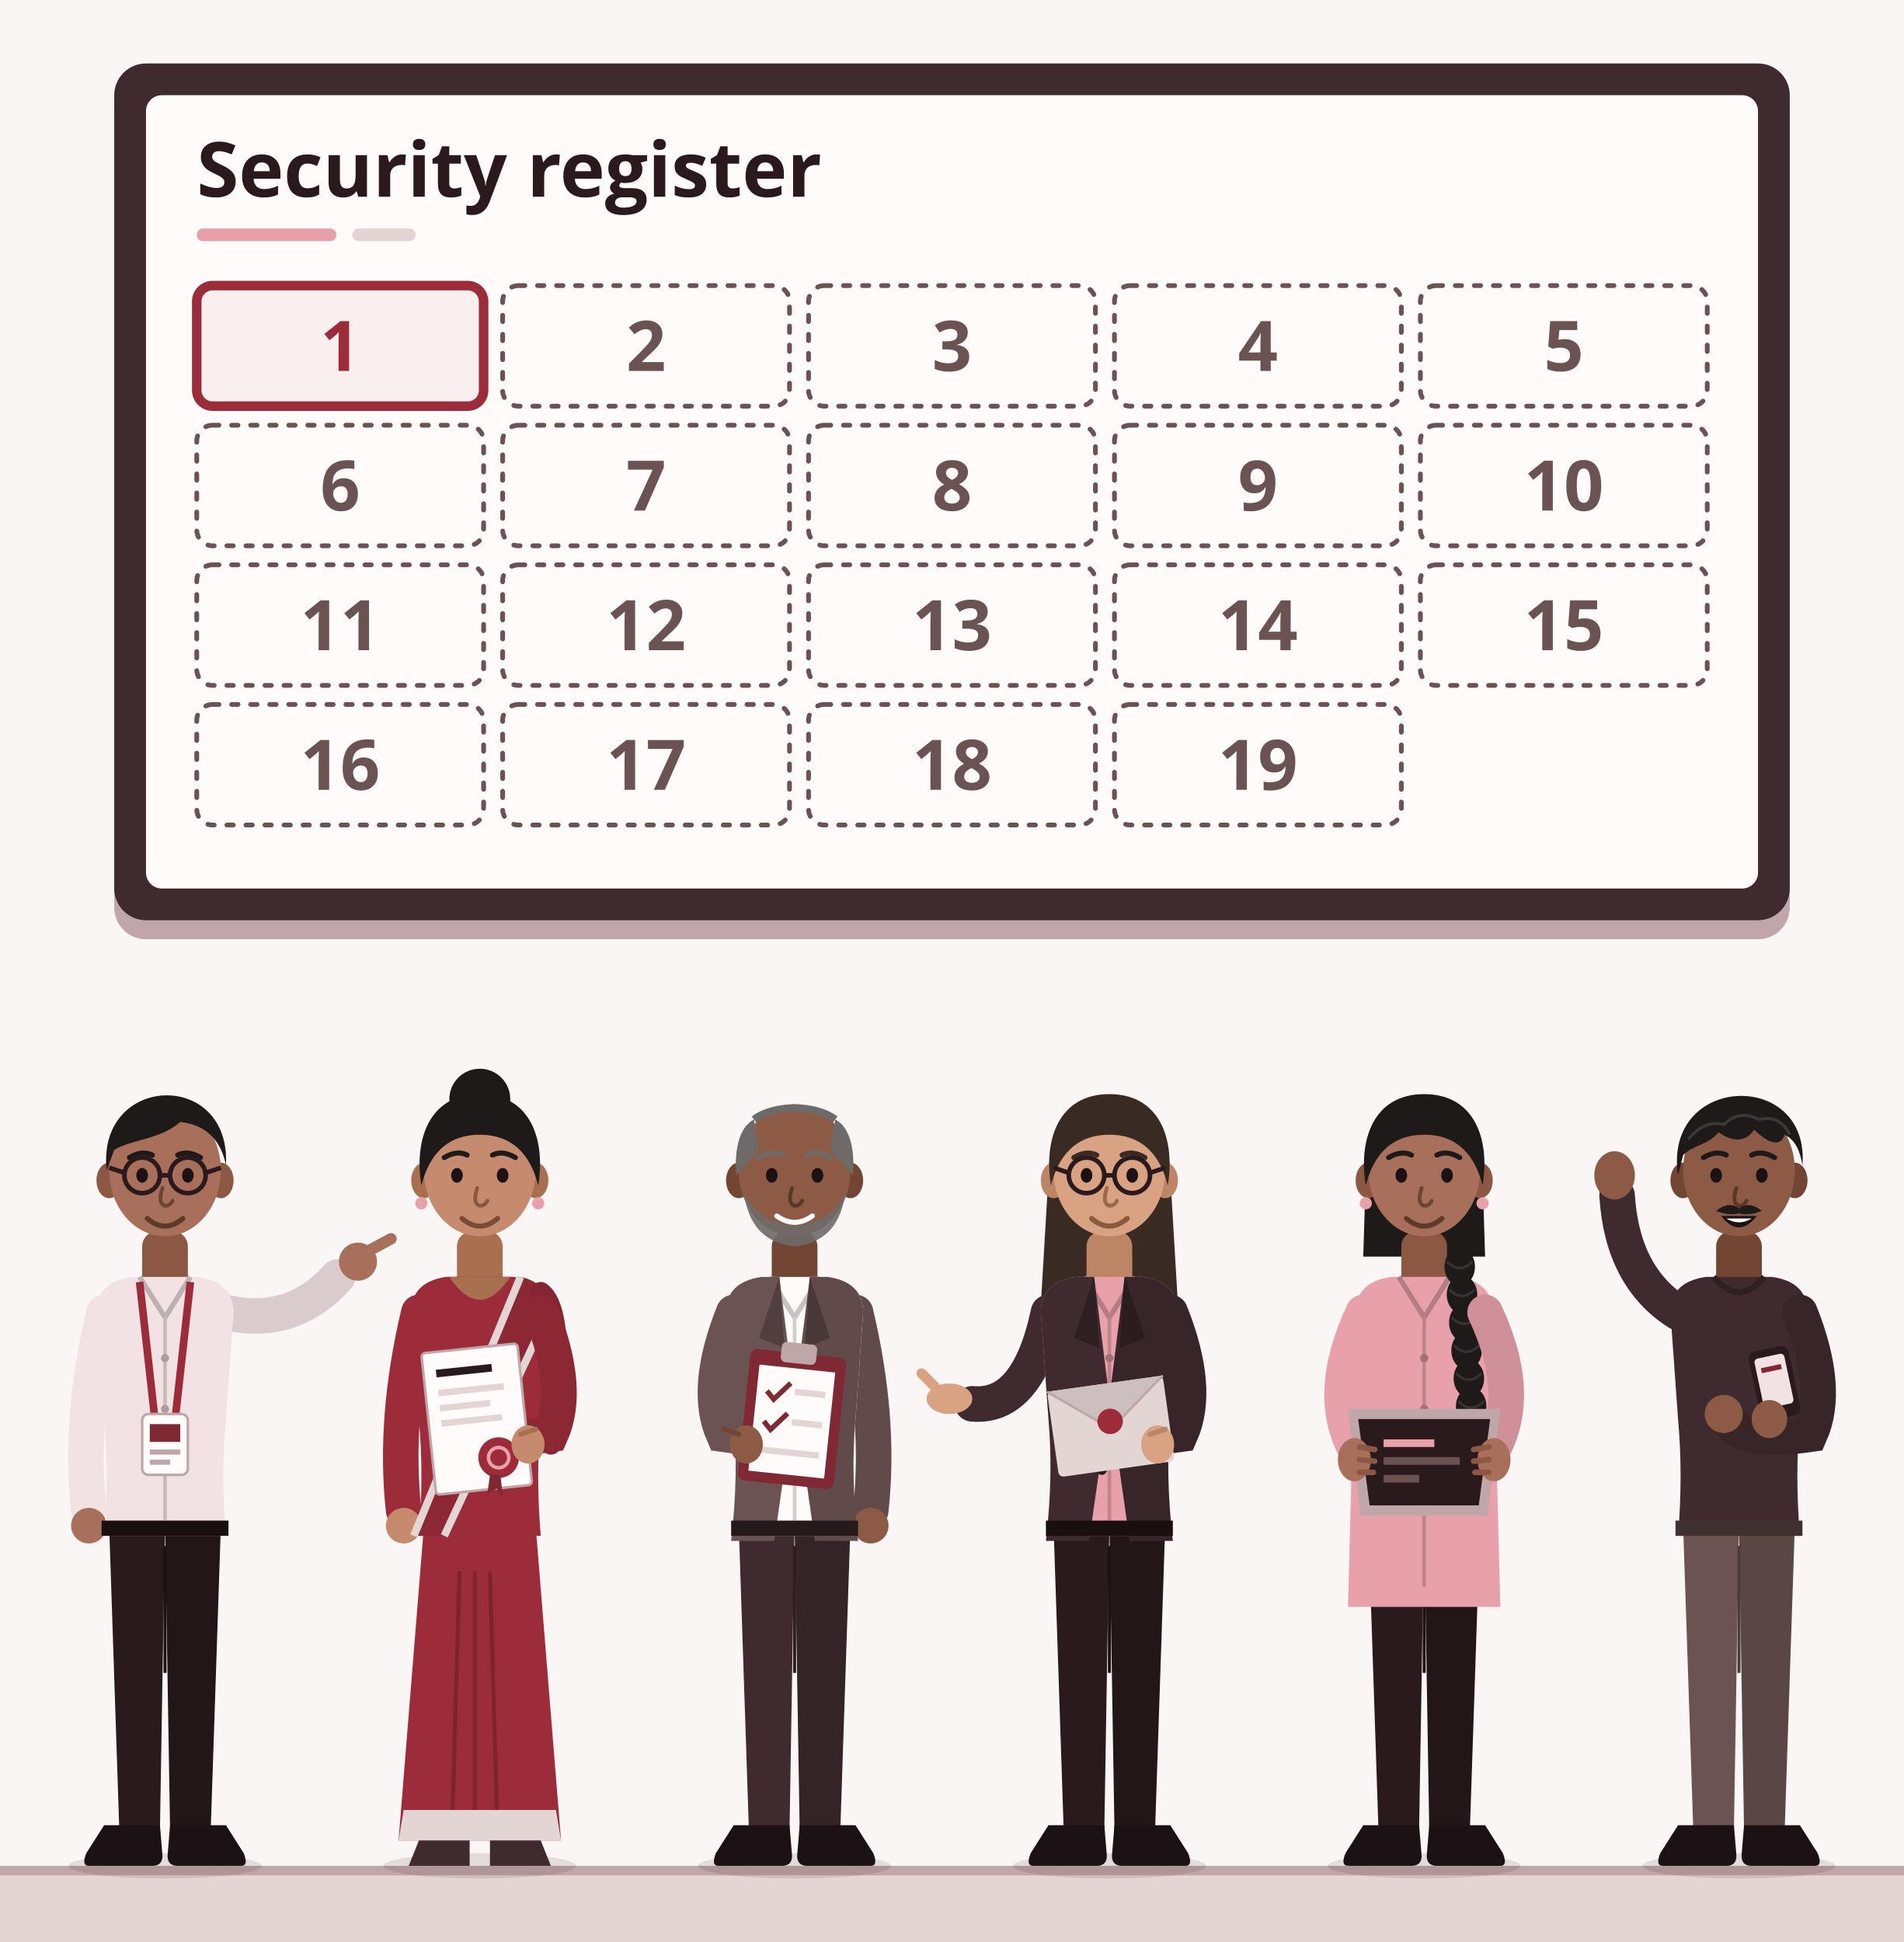
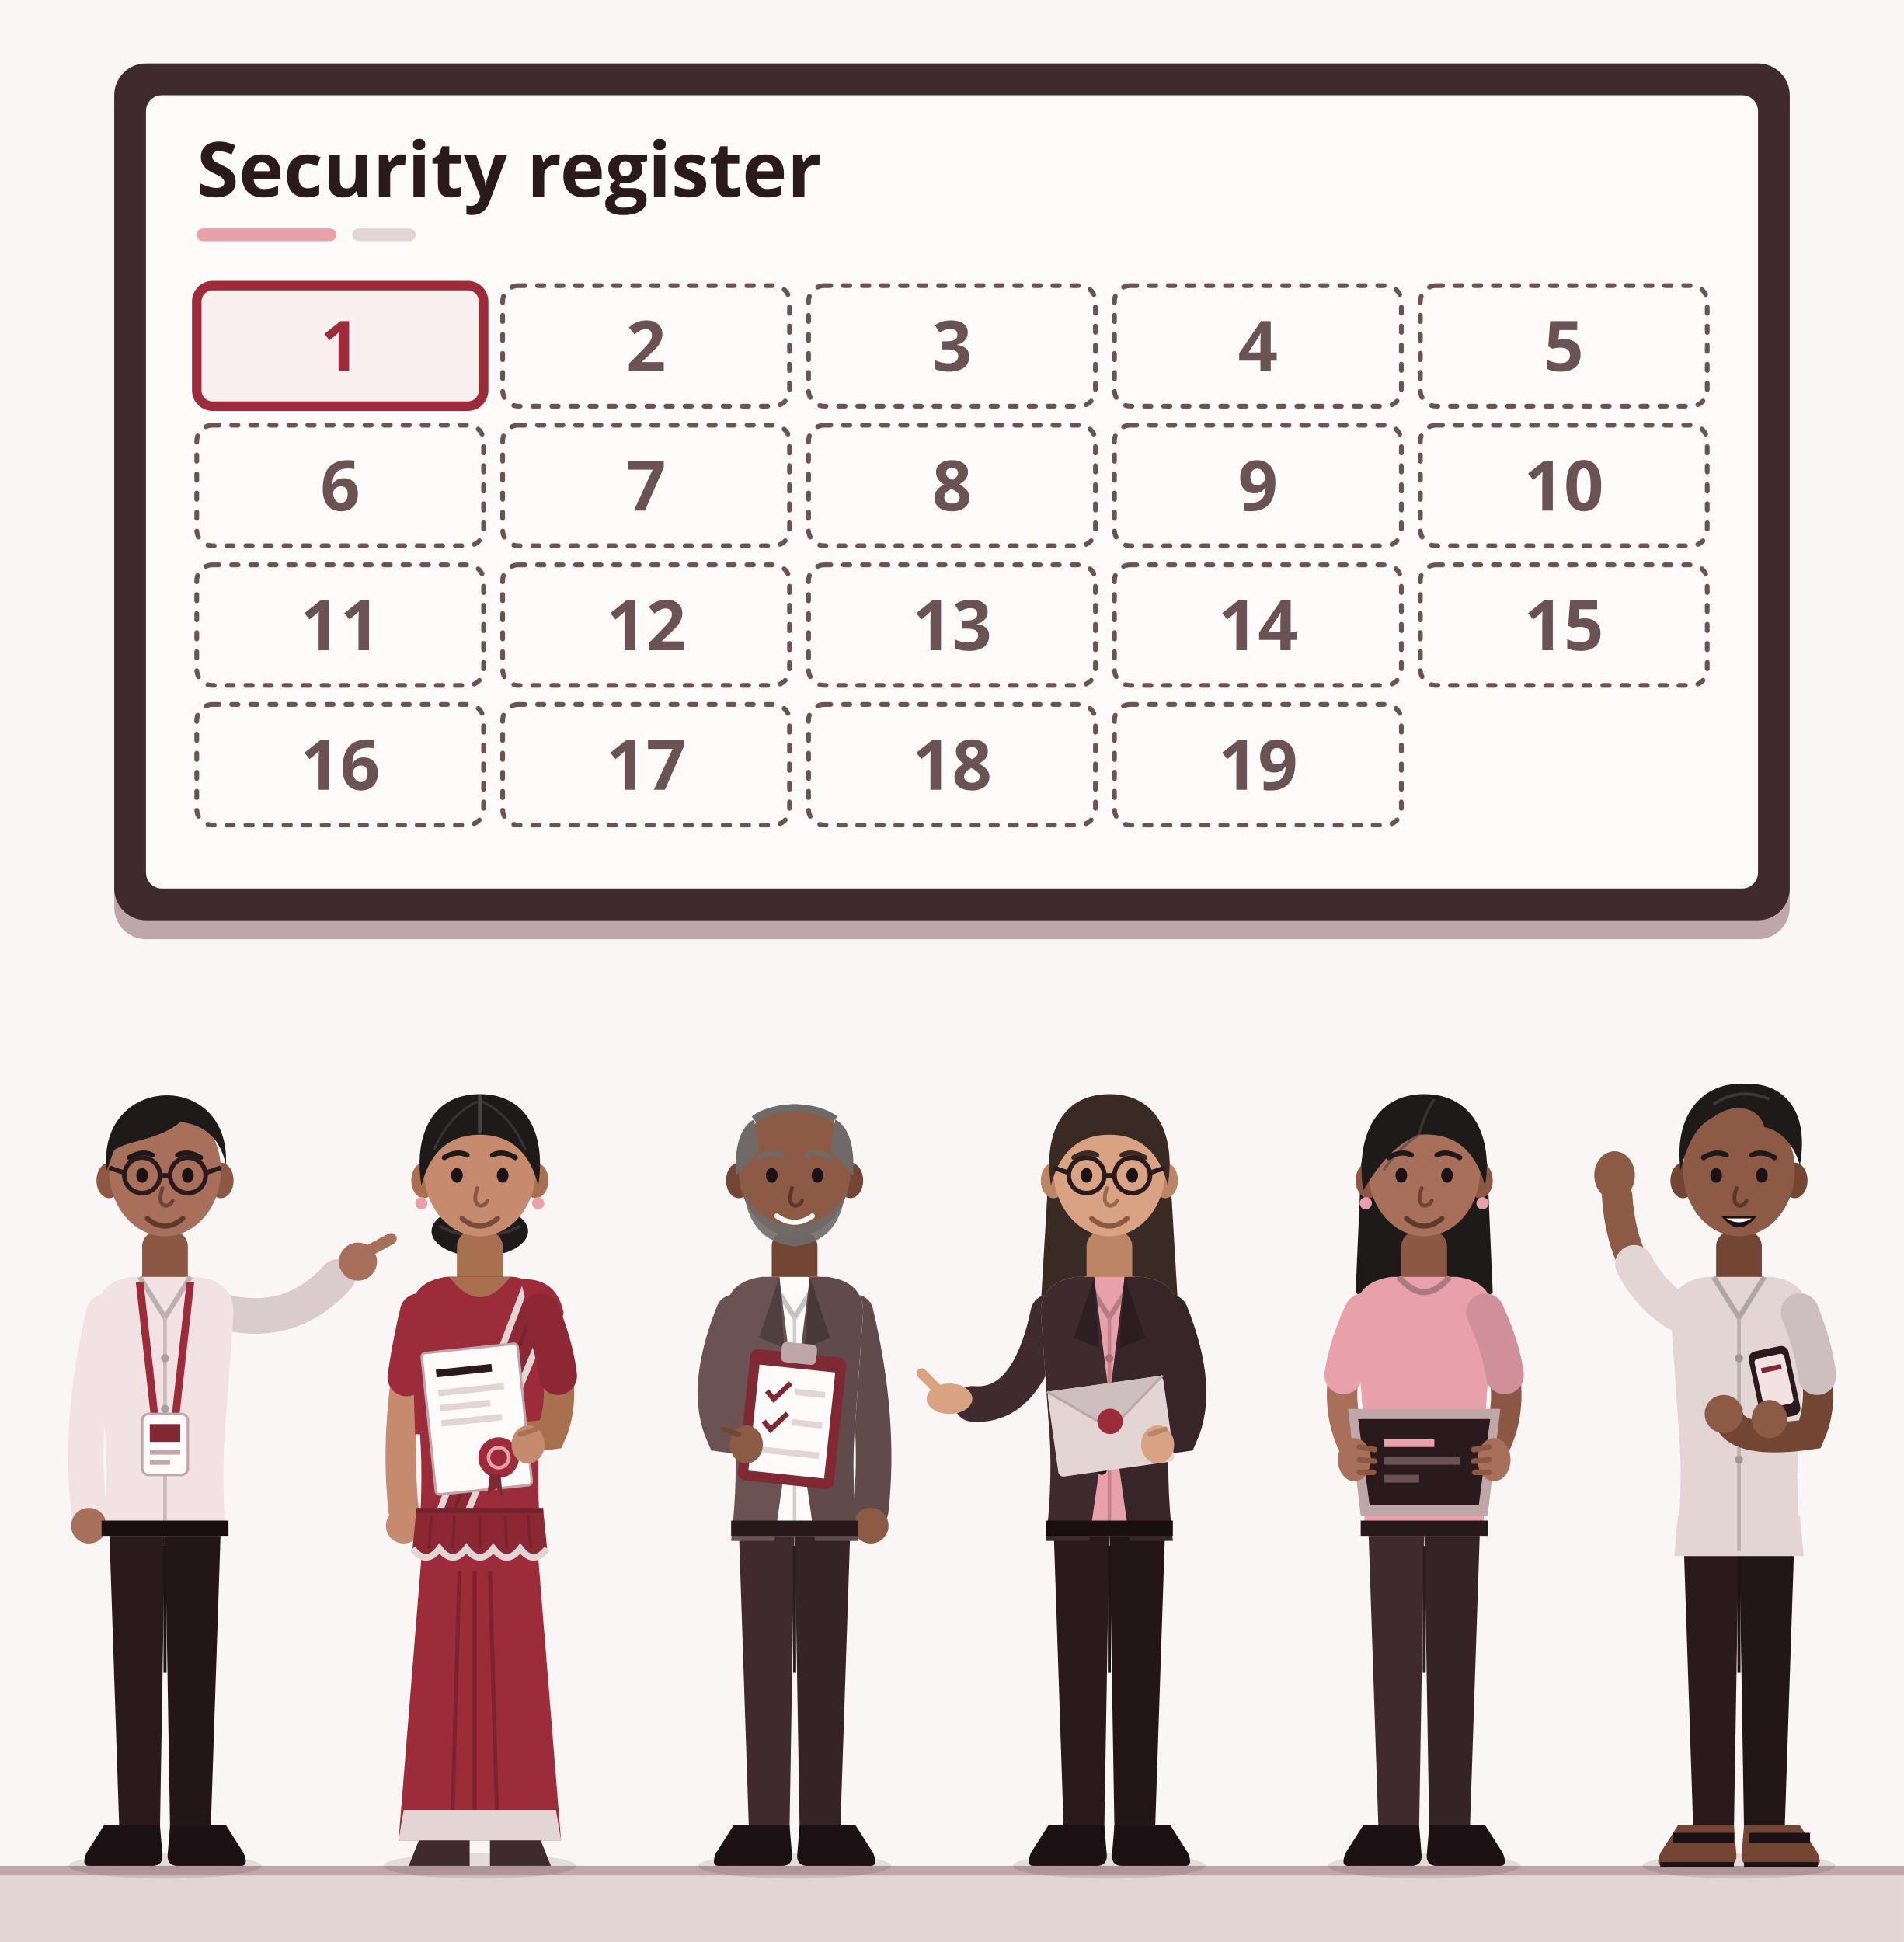
<svg xmlns="http://www.w3.org/2000/svg" viewBox="0 0 600 612" data-render-width="340" role="img" aria-labelledby="heron-t heron-d">
  <rect width="600" height="612" fill="#FBF6F6" />
  <rect y="588" width="600" height="24" fill="#E4D5D5" />
  <rect y="588" width="600" height="3" fill="#BFA6A8" />
  <rect x="36" y="26" width="528" height="270" rx="10" fill="#BFA6A8" />
  <rect x="36" y="20" width="528" height="270" rx="10" fill="#3E2A2F" />
  <rect x="46" y="30" width="508" height="250" rx="5" fill="#FFFBFB" />
  <text x="62" y="62" font-family="Open Sans, Arial, sans-serif" font-size="24" font-weight="700" fill="#2A1A1D">Security register</text>
  <rect x="62" y="72" width="44" height="4" rx="2" fill="#E8A0AA" />
  <rect x="111" y="72" width="20" height="4" rx="2" fill="#E4D5D5" />
  <rect x="62.0" y="90" width="90.4" height="38" rx="5" fill="#F9EFEF" stroke="#9C2C3A" stroke-width="3" />
  <text x="107.2" y="116.9" text-anchor="middle" font-family="Open Sans, Arial, sans-serif" font-size="22" font-weight="700" fill="#9C2C3A">1</text>
  <rect x="158.4" y="90" width="90.4" height="38" rx="5" fill="#FFFBFB" stroke="#6C5353" stroke-width="1.5" stroke-dasharray="2 4" stroke-linecap="round" />
  <text x="203.6" y="116.9" text-anchor="middle" font-family="Open Sans, Arial, sans-serif" font-size="22" font-weight="700" fill="#6C5353">2</text>
  <rect x="254.8" y="90" width="90.4" height="38" rx="5" fill="#FFFBFB" stroke="#6C5353" stroke-width="1.5" stroke-dasharray="2 4" stroke-linecap="round" />
  <text x="300.0" y="116.9" text-anchor="middle" font-family="Open Sans, Arial, sans-serif" font-size="22" font-weight="700" fill="#6C5353">3</text>
  <rect x="351.2" y="90" width="90.4" height="38" rx="5" fill="#FFFBFB" stroke="#6C5353" stroke-width="1.5" stroke-dasharray="2 4" stroke-linecap="round" />
  <text x="396.4" y="116.9" text-anchor="middle" font-family="Open Sans, Arial, sans-serif" font-size="22" font-weight="700" fill="#6C5353">4</text>
  <rect x="447.6" y="90" width="90.4" height="38" rx="5" fill="#FFFBFB" stroke="#6C5353" stroke-width="1.5" stroke-dasharray="2 4" stroke-linecap="round" />
  <text x="492.8" y="116.9" text-anchor="middle" font-family="Open Sans, Arial, sans-serif" font-size="22" font-weight="700" fill="#6C5353">5</text>
  <rect x="62.0" y="134" width="90.4" height="38" rx="5" fill="#FFFBFB" stroke="#6C5353" stroke-width="1.5" stroke-dasharray="2 4" stroke-linecap="round" />
  <text x="107.2" y="160.9" text-anchor="middle" font-family="Open Sans, Arial, sans-serif" font-size="22" font-weight="700" fill="#6C5353">6</text>
  <rect x="158.4" y="134" width="90.4" height="38" rx="5" fill="#FFFBFB" stroke="#6C5353" stroke-width="1.5" stroke-dasharray="2 4" stroke-linecap="round" />
  <text x="203.6" y="160.9" text-anchor="middle" font-family="Open Sans, Arial, sans-serif" font-size="22" font-weight="700" fill="#6C5353">7</text>
  <rect x="254.8" y="134" width="90.4" height="38" rx="5" fill="#FFFBFB" stroke="#6C5353" stroke-width="1.5" stroke-dasharray="2 4" stroke-linecap="round" />
  <text x="300.0" y="160.9" text-anchor="middle" font-family="Open Sans, Arial, sans-serif" font-size="22" font-weight="700" fill="#6C5353">8</text>
  <rect x="351.2" y="134" width="90.4" height="38" rx="5" fill="#FFFBFB" stroke="#6C5353" stroke-width="1.5" stroke-dasharray="2 4" stroke-linecap="round" />
  <text x="396.4" y="160.9" text-anchor="middle" font-family="Open Sans, Arial, sans-serif" font-size="22" font-weight="700" fill="#6C5353">9</text>
  <rect x="447.6" y="134" width="90.4" height="38" rx="5" fill="#FFFBFB" stroke="#6C5353" stroke-width="1.5" stroke-dasharray="2 4" stroke-linecap="round" />
  <text x="492.8" y="160.9" text-anchor="middle" font-family="Open Sans, Arial, sans-serif" font-size="22" font-weight="700" fill="#6C5353">10</text>
  <rect x="62.0" y="178" width="90.4" height="38" rx="5" fill="#FFFBFB" stroke="#6C5353" stroke-width="1.5" stroke-dasharray="2 4" stroke-linecap="round" />
  <text x="107.2" y="204.9" text-anchor="middle" font-family="Open Sans, Arial, sans-serif" font-size="22" font-weight="700" fill="#6C5353">11</text>
  <rect x="158.4" y="178" width="90.4" height="38" rx="5" fill="#FFFBFB" stroke="#6C5353" stroke-width="1.5" stroke-dasharray="2 4" stroke-linecap="round" />
  <text x="203.6" y="204.9" text-anchor="middle" font-family="Open Sans, Arial, sans-serif" font-size="22" font-weight="700" fill="#6C5353">12</text>
  <rect x="254.8" y="178" width="90.4" height="38" rx="5" fill="#FFFBFB" stroke="#6C5353" stroke-width="1.5" stroke-dasharray="2 4" stroke-linecap="round" />
  <text x="300.0" y="204.9" text-anchor="middle" font-family="Open Sans, Arial, sans-serif" font-size="22" font-weight="700" fill="#6C5353">13</text>
  <rect x="351.2" y="178" width="90.4" height="38" rx="5" fill="#FFFBFB" stroke="#6C5353" stroke-width="1.5" stroke-dasharray="2 4" stroke-linecap="round" />
  <text x="396.4" y="204.9" text-anchor="middle" font-family="Open Sans, Arial, sans-serif" font-size="22" font-weight="700" fill="#6C5353">14</text>
  <rect x="447.6" y="178" width="90.4" height="38" rx="5" fill="#FFFBFB" stroke="#6C5353" stroke-width="1.5" stroke-dasharray="2 4" stroke-linecap="round" />
  <text x="492.8" y="204.9" text-anchor="middle" font-family="Open Sans, Arial, sans-serif" font-size="22" font-weight="700" fill="#6C5353">15</text>
  <rect x="62.0" y="222" width="90.4" height="38" rx="5" fill="#FFFBFB" stroke="#6C5353" stroke-width="1.5" stroke-dasharray="2 4" stroke-linecap="round" />
  <text x="107.2" y="248.9" text-anchor="middle" font-family="Open Sans, Arial, sans-serif" font-size="22" font-weight="700" fill="#6C5353">16</text>
  <rect x="158.4" y="222" width="90.4" height="38" rx="5" fill="#FFFBFB" stroke="#6C5353" stroke-width="1.5" stroke-dasharray="2 4" stroke-linecap="round" />
  <text x="203.6" y="248.9" text-anchor="middle" font-family="Open Sans, Arial, sans-serif" font-size="22" font-weight="700" fill="#6C5353">17</text>
  <rect x="254.8" y="222" width="90.4" height="38" rx="5" fill="#FFFBFB" stroke="#6C5353" stroke-width="1.5" stroke-dasharray="2 4" stroke-linecap="round" />
  <text x="300.0" y="248.9" text-anchor="middle" font-family="Open Sans, Arial, sans-serif" font-size="22" font-weight="700" fill="#6C5353">18</text>
  <rect x="351.2" y="222" width="90.4" height="38" rx="5" fill="#FFFBFB" stroke="#6C5353" stroke-width="1.5" stroke-dasharray="2 4" stroke-linecap="round" />
  <text x="396.4" y="248.9" text-anchor="middle" font-family="Open Sans, Arial, sans-serif" font-size="22" font-weight="700" fill="#6C5353">19</text>
  <g transform="translate(4.0 335.2) scale(0.8)">
    <ellipse cx="60" cy="316" rx="38" ry="5" fill="#2A1A1D" opacity=".12" />
    <path d="M38 182 L60 182 L58 302 L42 302 Z" fill="#2A1A1D" />
    <path d="M60 182 L82 182 L78 302 L62 302 Z" fill="#231618" />
    <path d="M60 190 L60 240" stroke="#1D1214" stroke-width="1.2" />
    <path d="M36 300 L58 300 L59 312 Q59 316 55 316 L30 316 Q27 316 29 311 Z" fill="#1C1114" />
    <path d="M62 300 L84 300 L91 311 Q93 316 90 316 L65 316 Q61 316 61 312 Z" fill="#1C1114" />
    <path d="M36 98 Q26 140 30 176" stroke="#F3E2E4" stroke-width="14" stroke-linecap="round" fill="none" />
    <ellipse cx="30" cy="182" rx="7" ry="7" fill="#A8705A" />
    <path d="M84 98 Q110 104 128 84" stroke="#DACBCD" stroke-width="14" stroke-linecap="round" fill="none" />
    <ellipse cx="136" cy="78" rx="7.5" ry="7.5" fill="#A8705A" />
    <path d="M136 76 L149 69" stroke="#A8705A" stroke-width="4.5" stroke-linecap="round" />
    <rect x="51" y="66" width="18" height="24" rx="6" fill="#8C5843" />
    <path d="M33 98 Q33 86 47 84 L73 84 Q87 86 87 98 L84 140 Q82 162 84 186 L36 186 Q38 162 36 140 Z" fill="#F3E2E4" />
    <path d="M50 84 L60 100 L70 84" fill="none" stroke="#BDB0B1" stroke-width="2" />
    <path d="M60 100 L60 180" stroke="#C7B9BA" stroke-width="1.4" />
    <ellipse cx="60" cy="116" rx="1.6" ry="1.6" fill="#AA9E9F" />
    <ellipse cx="60" cy="136" rx="1.6" ry="1.6" fill="#AA9E9F" />
    <ellipse cx="60" cy="156" rx="1.6" ry="1.6" fill="#AA9E9F" />
    <rect x="35" y="180" width="50" height="6" fill="#190F11" />
    <path d="M50 86 L56 140 M70 86 L64 140" stroke="#9C2C3A" stroke-width="3" />
    <rect x="51" y="138" width="18" height="24" rx="2.5" fill="#FFFBFB" stroke="#BFA6A8" stroke-width="1" />
    <rect x="54" y="142" width="12" height="7" fill="#802833" />
    <rect x="54" y="152" width="12" height="2" fill="#BFA6A8" />
    <rect x="54" y="156" width="8" height="2" fill="#BFA6A8" />
    <ellipse cx="38" cy="46" rx="5" ry="7" fill="#8C5843" />
    <ellipse cx="82" cy="46" rx="5" ry="7" fill="#8C5843" />
    <ellipse cx="60" cy="42" rx="22" ry="26" fill="#A8705A" />
    <path d="M37 42 C33 4 86 2 84 40 C82 30 76 24 66 23 C58 30 46 30 40 34 Z" fill="#1E1A1A" />
    <ellipse cx="51" cy="44" rx="2.3" ry="2.9" fill="#1C1114" />
    <ellipse cx="69" cy="44" rx="2.3" ry="2.9" fill="#1C1114" />
    <path d="M46 37 Q51 34 55 36 M65 36 Q69 34 74 37" stroke="#1E1A1A" stroke-width="2" fill="none" stroke-linecap="round" />
    <path d="M59 49 Q57 55 60 56 Q62 56 63 54" stroke="#5E3A2B" stroke-width="1.5" fill="none" stroke-linecap="round" opacity=".8" />
    <path d="M53 61 Q60 67 67 61" stroke="#5E3A2B" stroke-width="2" fill="none" stroke-linecap="round" />
    <ellipse cx="51" cy="44" rx="7" ry="7" fill="none" stroke="#2A1A1D" stroke-width="1.8" />
    <ellipse cx="69" cy="44" rx="7" ry="7" fill="none" stroke="#2A1A1D" stroke-width="1.8" />
    <path d="M58 44 L62 44 M44 43 L38 41 M76 43 L82 41" stroke="#2A1A1D" stroke-width="1.8" />
  </g>
  <g transform="translate(103.2 335.2) scale(0.8)">
    <ellipse cx="60" cy="316" rx="38" ry="5" fill="#2A1A1D" opacity=".12" />
    <path d="M38 182 L82 182 L92 306 L28 306 Z" fill="#9C2C3A" />
    <path d="M52 200 L49.0 304" stroke="#7C232E" stroke-width="1.6" />
    <path d="M58 200 L58.0 304" stroke="#7C232E" stroke-width="1.6" />
    <path d="M64 200 L67.0 304" stroke="#7C232E" stroke-width="1.6" />
    <path d="M30 294 L90 294 L92 306 L28 306 Z" fill="#E4D5D5" />
    <path d="M36 306 L56 306 L56 316 L32 316 Z" fill="#3E2A2F" />
    <path d="M64 306 L84 306 L88 316 L64 316 Z" fill="#3E2A2F" />
-     <ellipse cx="60" cy="14" rx="12" ry="12" fill="#1E1A1A" />
-     <path d="M36 98 Q26 140 30 176" stroke="#9C2C3A" stroke-width="14" stroke-linecap="round" fill="none" />
+     <ellipse cx="60" cy="66" rx="19" ry="10" fill="#1E1A1A" />
+     <path d="M44 64 Q60 72 76 64" stroke="#4A4444" stroke-width="1.2" fill="none" opacity=".6" />
+     <path d="M36 98 Q26 140 30 176" stroke="#C68B6E" stroke-width="12" stroke-linecap="round" fill="none" />
+     <path d="M36 98 Q26 140 30 176" pathLength="100" stroke-dasharray="26 200" stroke="#9C2C3A" stroke-width="15" stroke-linecap="round" fill="none" />
    <ellipse cx="30" cy="182" rx="7" ry="7" fill="#C68B6E" />
    <rect x="51" y="66" width="18" height="24" rx="6" fill="#A9704F" />
    <path d="M33 98 Q33 86 47 84 L73 84 Q87 86 87 98 L84 140 Q82 162 84 186 L36 186 Q38 162 36 140 Z" fill="#9C2C3A" />
-     <path d="M33 98 Q33 86 47 84 L73 84 Q87 86 87 98 L85.5 128 L34.5 128 Z" fill="#9C2C3A" />
-     <path d="M48 84 Q60 102 72 84" fill="#A9704F" />
-     <path d="M34 186 L46 186 L88 96 Q86 86 76 84 Z" fill="#8C2734" />
-     <path d="M46 186 L88 96 M34 186 L76 84" stroke="#E4D5D5" stroke-width="3" />
-     <path d="M84 90 Q92 96 90 128 L88 150" stroke="#842531" stroke-width="8" fill="none" stroke-linecap="round" />
-     <path d="M84 98 Q96 128 88 146 Q60 150 56 140" stroke="#8C2734" stroke-width="14" stroke-linecap="round" fill="none" />
+     <path d="M33 98 Q33 86 47 84 L73 84 Q87 86 87 98 L85.5 146 L34.5 146 Z" fill="#9C2C3A" />
+     <path d="M48 84 Q60 100 72 84" fill="#A9704F" />
+     <path d="M42 182 L53 182 L88 98 Q86 88 79 85 Z" fill="#8C2734" />
+     <path d="M47.5 182 L83.5 91" stroke="#79222D" stroke-width="1.4" />
+     <path d="M53 182 L88 98 M42 182 L79 85" stroke="#E4D5D5" stroke-width="2.6" />
+     <path d="M76 85 Q90 84 93 98 L91 108 Q86 96 78 93 Z" fill="#9C2C3A" />
+     <path d="M35 176 L85 176 L86.5 191 Q81.2 198 75.9 191 Q70.6 198 65.3 191 Q60 198 54.7 191 Q49.4 198 44.1 191 Q38.8 198 33.5 191 Z" fill="#8C2734" />
+     <path d="M86.5 191 Q81.2 198 75.9 191 Q70.6 198 65.3 191 Q60 198 54.7 191 Q49.4 198 44.1 191 Q38.8 198 33.5 191" stroke="#E4D5D5" stroke-width="2.6" fill="none" />
+     <path d="M41 178 L39.9 191" stroke="#79222D" stroke-width="1.2" />
+     <path d="M50 178 L49.4 191" stroke="#79222D" stroke-width="1.2" />
+     <path d="M60 178 L60.0 191" stroke="#79222D" stroke-width="1.2" />
+     <path d="M70 178 L70.6 191" stroke="#79222D" stroke-width="1.2" />
+     <path d="M79 178 L80.1 191" stroke="#79222D" stroke-width="1.2" />
+     <path d="M35 176 L85 176" stroke="#75212B" stroke-width="2" />
+     <path d="M84 98 Q96 128 88 146 Q60 150 56 140" stroke="#A9704F" stroke-width="12" stroke-linecap="round" fill="none" />
+     <path d="M84 98 Q96 128 88 146 Q60 150 56 140" pathLength="100" stroke-dasharray="26 200" stroke="#8C2734" stroke-width="15" stroke-linecap="round" fill="none" />
    <ellipse cx="54" cy="138" rx="7.5" ry="7.5" fill="#C68B6E" />
    <g transform="rotate(-6 59 142)">
      <rect x="40" y="112" width="38" height="56" rx="1.5" fill="#FFFBFB" stroke="#BFA6A8" stroke-width="1" />
      <rect x="45" y="119" width="22" height="3" fill="#2A1A1D" />
      <rect x="45" y="127" width="26" height="2.5" fill="#E4D5D5" />
      <rect x="45" y="133" width="20" height="2.5" fill="#E4D5D5" />
      <rect x="45" y="139" width="24" height="2.5" fill="#E4D5D5" />
      <path d="M58 156 A8 8 0 1 0 74 156 A8 8 0 1 0 58 156 Z" fill="#9C2C3A" />
      <path d="M62 156 A4 4 0 1 0 70 156 A4 4 0 1 0 62 156 Z" fill="none" stroke="#E8A0AA" stroke-width="1.4" />
      <path d="M62 162 L60 170 L64 168 L66 172 L66 163" fill="#802833" />
    </g>
    <ellipse cx="79" cy="150" rx="6.5" ry="7.5" fill="#C68B6E" />
    <path d="M76 146 l6 -2" stroke="#A9704F" stroke-width="2" stroke-linecap="round" />
    <ellipse cx="38" cy="46" rx="5" ry="7" fill="#A9704F" />
    <ellipse cx="82" cy="46" rx="5" ry="7" fill="#A9704F" />
    <ellipse cx="60" cy="42" rx="22" ry="26" fill="#C68B6E" />
    <ellipse cx="37" cy="55" rx="2.4" ry="2.4" fill="#E8A0AA" />
    <ellipse cx="83" cy="55" rx="2.4" ry="2.4" fill="#E8A0AA" />
    <path d="M37 48 C34 30 40 12 60 12 C80 12 86 30 83 48 C80 36 73 28 60 28 C47 28 40 36 37 48 Z" fill="#1E1A1A" />
+     <path d="M60 13 L60 27" stroke="#4A4444" stroke-width="1.4" stroke-linecap="round" />
+     <path d="M42 34 Q48 20 59 15 M78 34 Q72 20 61 15" stroke="#4A4444" stroke-width="1" fill="none" opacity=".6" />
    <ellipse cx="51" cy="44" rx="2.3" ry="2.9" fill="#1C1114" />
    <ellipse cx="69" cy="44" rx="2.3" ry="2.9" fill="#1C1114" />
    <path d="M46 37 Q51 34 55 36 M65 36 Q69 34 74 37" stroke="#1E1A1A" stroke-width="2" fill="none" stroke-linecap="round" />
    <path d="M59 49 Q57 55 60 56 Q62 56 63 54" stroke="#7A4B36" stroke-width="1.5" fill="none" stroke-linecap="round" opacity=".8" />
    <path d="M53 61 Q60 67 67 61" stroke="#7A4B36" stroke-width="2" fill="none" stroke-linecap="round" />
  </g>
  <g transform="translate(202.4 335.2) scale(0.8)">
    <ellipse cx="60" cy="316" rx="38" ry="5" fill="#2A1A1D" opacity=".12" />
    <path d="M38 182 L60 182 L58 302 L42 302 Z" fill="#3E2A2F" />
    <path d="M60 182 L82 182 L78 302 L62 302 Z" fill="#342327" />
    <path d="M60 190 L60 240" stroke="#2B1D20" stroke-width="1.2" />
    <path d="M36 300 L58 300 L59 312 Q59 316 55 316 L30 316 Q27 316 29 311 Z" fill="#1C1114" />
    <path d="M62 300 L84 300 L91 311 Q93 316 90 316 L65 316 Q61 316 61 312 Z" fill="#1C1114" />
    <path d="M84 98 Q94 140 90 176" stroke="#614A4A" stroke-width="14" stroke-linecap="round" fill="none" />
    <ellipse cx="90" cy="182" rx="7" ry="7" fill="#8D5B45" />
    <rect x="51" y="66" width="18" height="24" rx="6" fill="#734634" />
    <path d="M33 98 Q33 86 47 84 L73 84 Q87 86 87 98 L84 140 Q82 162 84 186 L36 186 Q38 162 36 140 Z" fill="#FFFBFB" />
    <path d="M50 84 L60 100 L70 84" fill="none" stroke="#C6C3C3" stroke-width="2" />
    <path d="M60 100 L60 180" stroke="#D1CDCD" stroke-width="1.4" />
    <ellipse cx="60" cy="116" rx="1.6" ry="1.6" fill="#B2AFAF" />
    <ellipse cx="60" cy="136" rx="1.6" ry="1.6" fill="#B2AFAF" />
    <ellipse cx="60" cy="156" rx="1.6" ry="1.6" fill="#B2AFAF" />
    <path d="M33 98 Q33 86 47 84 L54 84 L60 132 L52 188 L35 188 Q38 162 36 140 Z" fill="#6C5353" />
    <path d="M87 98 Q87 86 73 84 L66 84 L60 132 L68 188 L85 188 Q82 162 84 140 Z" fill="#614A4A" />
    <path d="M54 84 L46 108 L56 112 Z" fill="#513E3E" />
    <path d="M66 84 L74 108 L64 112 Z" fill="#493838" />
    <ellipse cx="57" cy="160" rx="2" ry="2" fill="#403131" />
    <rect x="35" y="180" width="50" height="6" fill="#25191C" />
    <path d="M36 98 Q24 128 32 146 Q60 150 64 140" stroke="#6C5353" stroke-width="14" stroke-linecap="round" fill="none" />
    <ellipse cx="66" cy="138" rx="7.5" ry="7.5" fill="#8D5B45" />
    <g transform="rotate(6 59 140)">
      <rect x="40" y="114" width="38" height="52" rx="3" fill="#802833" />
      <rect x="44" y="120" width="30" height="42" fill="#FFFBFB" />
      <rect x="52" y="110" width="14" height="8" rx="2" fill="#BFA6A8" />
      <path d="M48 130 l3 3 l6 -7" stroke="#802833" stroke-width="2" fill="none" />
      <rect x="59" y="128" width="12" height="2.5" fill="#E4D5D5" />
      <path d="M48 142 l3 3 l6 -7" stroke="#802833" stroke-width="2" fill="none" />
      <rect x="59" y="140" width="12" height="2.5" fill="#E4D5D5" />
      <rect x="48" y="152" width="23" height="2.5" fill="#E4D5D5" />
    </g>
    <ellipse cx="41" cy="150" rx="6.5" ry="7.5" fill="#8D5B45" />
    <path d="M38 146 l-6 -2" stroke="#734634" stroke-width="2" stroke-linecap="round" />
    <ellipse cx="38" cy="46" rx="5" ry="7" fill="#734634" />
    <ellipse cx="82" cy="46" rx="5" ry="7" fill="#734634" />
    <ellipse cx="60" cy="42" rx="22" ry="26" fill="#8D5B45" />
    <path d="M37 44 C36 30 40 24 44 22 L46 34 Z M83 44 C84 30 80 24 76 22 L74 34 Z" fill="#6E6A68" />
    <path d="M44 22 C52 16 68 16 76 22" stroke="#6E6A68" stroke-width="3" fill="none" />
    <ellipse cx="51" cy="44" rx="2.3" ry="2.9" fill="#1C1114" />
    <ellipse cx="69" cy="44" rx="2.3" ry="2.9" fill="#1C1114" />
    <path d="M46 37 Q51 34 55 36 M65 36 Q69 34 74 37" stroke="#6E6A68" stroke-width="2" fill="none" stroke-linecap="round" />
    <path d="M59 49 Q57 55 60 56 Q62 56 63 54" stroke="#4E2E22" stroke-width="1.5" fill="none" stroke-linecap="round" opacity=".8" />
    <path d="M40 50 Q42 70 60 72 Q78 70 80 50 Q76 62 60 64 Q44 62 40 50 Z" fill="#6E6A68" opacity=".9" />
    <path d="M53 60 Q60 65 67 60" stroke="#FFFBFB" stroke-width="2" fill="none" stroke-linecap="round" />
  </g>
  <g transform="translate(301.6 335.2) scale(0.8)">
    <ellipse cx="60" cy="316" rx="38" ry="5" fill="#2A1A1D" opacity=".12" />
    <path d="M38 182 L60 182 L58 302 L42 302 Z" fill="#2A1A1D" />
    <path d="M60 182 L82 182 L78 302 L62 302 Z" fill="#231618" />
    <path d="M60 190 L60 240" stroke="#1D1214" stroke-width="1.2" />
    <path d="M36 300 L58 300 L59 312 Q59 316 55 316 L30 316 Q27 316 29 311 Z" fill="#1C1114" />
    <path d="M62 300 L84 300 L91 311 Q93 316 90 316 L65 316 Q61 316 61 312 Z" fill="#1C1114" />
    <path d="M36 44 C34 18 86 18 84 44 L88 112 C78 118 42 118 32 112 Z" fill="#3A2A24" />
    <path d="M36 98 Q28 136 6 134" stroke="#3E2A2F" stroke-width="14" stroke-linecap="round" fill="none" />
    <ellipse cx="-3" cy="132" rx="9" ry="6" fill="#D9A383" />
    <path d="M-8 128 L-14 122" stroke="#D9A383" stroke-width="4" stroke-linecap="round" />
    <rect x="51" y="66" width="18" height="24" rx="6" fill="#BC8565" />
    <path d="M33 98 Q33 86 47 84 L73 84 Q87 86 87 98 L84 140 Q82 162 84 186 L36 186 Q38 162 36 140 Z" fill="#E8A0AA" />
    <path d="M50 84 L60 100 L70 84" fill="none" stroke="#B47C84" stroke-width="2" />
    <path d="M60 100 L60 180" stroke="#BE838B" stroke-width="1.4" />
    <ellipse cx="60" cy="116" rx="1.6" ry="1.6" fill="#A27076" />
    <ellipse cx="60" cy="136" rx="1.6" ry="1.6" fill="#A27076" />
    <ellipse cx="60" cy="156" rx="1.6" ry="1.6" fill="#A27076" />
    <path d="M33 98 Q33 86 47 84 L54 84 L60 132 L52 188 L35 188 Q38 162 36 140 Z" fill="#3E2A2F" />
    <path d="M87 98 Q87 86 73 84 L66 84 L60 132 L68 188 L85 188 Q82 162 84 140 Z" fill="#37252A" />
    <path d="M54 84 L46 108 L56 112 Z" fill="#2E1F23" />
    <path d="M66 84 L74 108 L64 112 Z" fill="#2A1C1F" />
    <ellipse cx="57" cy="160" rx="2" ry="2" fill="#25191C" />
    <rect x="35" y="180" width="50" height="6" fill="#190F11" />
    <path d="M84 98 Q96 128 88 146 Q60 150 56 140" stroke="#37252A" stroke-width="14" stroke-linecap="round" fill="none" />
    <ellipse cx="54" cy="138" rx="7.5" ry="7.5" fill="#D9A383" />
    <g transform="rotate(-8 60 146)">
      <rect x="38" y="126" width="46" height="34" rx="2" fill="#E4D5D5" />
      <path d="M38 126 L61 144 L84 126" fill="#CDBFBF" stroke="#BFA6A8" stroke-width="1" />
      <path d="M56 141 A5 5 0 1 0 66 141 A5 5 0 1 0 56 141 Z" fill="#9C2C3A" />
    </g>
    <ellipse cx="79" cy="150" rx="6.5" ry="7.5" fill="#D9A383" />
    <path d="M76 146 l6 -2" stroke="#BC8565" stroke-width="2" stroke-linecap="round" />
    <ellipse cx="38" cy="46" rx="5" ry="7" fill="#BC8565" />
    <ellipse cx="82" cy="46" rx="5" ry="7" fill="#BC8565" />
    <ellipse cx="60" cy="42" rx="22" ry="26" fill="#D9A383" />
    <path d="M37 48 C34 30 40 12 60 12 C80 12 86 30 83 48 C80 36 73 28 60 28 C47 28 40 36 37 48 Z" fill="#3A2A24" />
    <ellipse cx="51" cy="44" rx="2.3" ry="2.9" fill="#1C1114" />
    <ellipse cx="69" cy="44" rx="2.3" ry="2.9" fill="#1C1114" />
    <path d="M46 37 Q51 34 55 36 M65 36 Q69 34 74 37" stroke="#3A2A24" stroke-width="2" fill="none" stroke-linecap="round" />
    <path d="M59 49 Q57 55 60 56 Q62 56 63 54" stroke="#8A5A40" stroke-width="1.5" fill="none" stroke-linecap="round" opacity=".8" />
    <path d="M53 61 Q60 67 67 61" stroke="#8A5A40" stroke-width="2" fill="none" stroke-linecap="round" />
    <ellipse cx="51" cy="44" rx="7" ry="7" fill="none" stroke="#2A1A1D" stroke-width="1.8" />
    <ellipse cx="69" cy="44" rx="7" ry="7" fill="none" stroke="#2A1A1D" stroke-width="1.8" />
    <path d="M58 44 L62 44 M44 43 L38 41 M76 43 L82 41" stroke="#2A1A1D" stroke-width="1.8" />
  </g>
  <g transform="translate(400.8 335.2) scale(0.8)">
    <ellipse cx="60" cy="316" rx="38" ry="5" fill="#2A1A1D" opacity=".12" />
-     <path d="M38 182 L60 182 L58 302 L42 302 Z" fill="#2A1A1D" />
-     <path d="M60 182 L82 182 L78 302 L62 302 Z" fill="#231618" />
-     <path d="M60 190 L60 240" stroke="#1D1214" stroke-width="1.2" />
+     <path d="M38 182 L60 182 L58 302 L42 302 Z" fill="#3E2A2F" />
+     <path d="M60 182 L82 182 L78 302 L62 302 Z" fill="#342327" />
+     <path d="M60 190 L60 240" stroke="#2B1D20" stroke-width="1.2" />
    <path d="M36 300 L58 300 L59 312 Q59 316 55 316 L30 316 Q27 316 29 311 Z" fill="#1C1114" />
    <path d="M62 300 L84 300 L91 311 Q93 316 90 316 L65 316 Q61 316 61 312 Z" fill="#1C1114" />
-     <path d="M37 44 C34 18 86 18 83 44 L84 76 L36 76 Z" fill="#1E1A1A" />
+     <path d="M35 44 C33 16 87 16 85 44 L87 90 Q81 97 75 90 L45 90 Q39 97 33 90 Z" fill="#1E1A1A" />
    <rect x="51" y="66" width="18" height="24" rx="6" fill="#8C5843" />
-     <path d="M33 98 Q33 86 47 84 L73 84 Q87 86 87 98 L90 214 L30 214 Z" fill="#E8A0AA" />
-     <path d="M50 84 L60 100 L70 84" fill="none" stroke="#B47C84" stroke-width="2" />
-     <path d="M60 100 L60 206" stroke="#BE838B" stroke-width="1.4" />
-     <ellipse cx="60" cy="116" rx="1.6" ry="1.6" fill="#A27076" />
-     <ellipse cx="60" cy="136" rx="1.6" ry="1.6" fill="#A27076" />
-     <ellipse cx="60" cy="156" rx="1.6" ry="1.6" fill="#A27076" />
-     <ellipse cx="74.0" cy="80" rx="6" ry="7.5" fill="#1E1A1A" />
-     <path d="M69.0 78 Q74.0 83 79.0 78" stroke="#4A4444" stroke-width="1" fill="none" opacity=".6" />
-     <ellipse cx="74.9" cy="91" rx="6" ry="7.5" fill="#1E1A1A" />
-     <path d="M69.9 89 Q74.9 94 79.9 89" stroke="#4A4444" stroke-width="1" fill="none" opacity=".6" />
-     <ellipse cx="75.8" cy="102" rx="6" ry="7.5" fill="#1E1A1A" />
-     <path d="M70.8 100 Q75.8 105 80.8 100" stroke="#4A4444" stroke-width="1" fill="none" opacity=".6" />
-     <ellipse cx="76.7" cy="113" rx="6" ry="7.5" fill="#1E1A1A" />
-     <path d="M71.7 111 Q76.7 116 81.7 111" stroke="#4A4444" stroke-width="1" fill="none" opacity=".6" />
-     <ellipse cx="77.6" cy="124" rx="6" ry="7.5" fill="#1E1A1A" />
-     <path d="M72.6 122 Q77.6 127 82.6 122" stroke="#4A4444" stroke-width="1" fill="none" opacity=".6" />
-     <ellipse cx="78.5" cy="135" rx="6" ry="7.5" fill="#1E1A1A" />
-     <path d="M73.5 133 Q78.5 138 83.5 133" stroke="#4A4444" stroke-width="1" fill="none" opacity=".6" />
-     <rect x="73" y="140" width="11" height="5" rx="2" fill="#9C2C3A" />
-     <path d="M75 145 L74 154 M82 145 L84 154" stroke="#1E1A1A" stroke-width="3" stroke-linecap="round" />
-     <path d="M36 98 Q21 130 33 152" stroke="#E8A0AA" stroke-width="14" stroke-linecap="round" fill="none" />
-     <path d="M84 98 Q99 130 87 152" stroke="#D09099" stroke-width="14" stroke-linecap="round" fill="none" />
+     <path d="M33 98 Q33 86 47 84 L73 84 Q87 86 87 98 L84 140 Q82 162 84 186 L36 186 Q38 162 36 140 Z" fill="#E8A0AA" />
+     <path d="M50 84 Q60 96 70 84" fill="none" stroke="#AE787F" stroke-width="2.4" />
+     <rect x="35" y="180" width="50" height="6" fill="#25191C" />
+     <path d="M36 98 Q21 130 33 152" stroke="#A8705A" stroke-width="12" stroke-linecap="round" fill="none" />
+     <path d="M36 98 Q21 130 33 152" pathLength="100" stroke-dasharray="26 200" stroke="#E8A0AA" stroke-width="15" stroke-linecap="round" fill="none" />
+     <path d="M84 98 Q99 130 87 152" stroke="#8C5843" stroke-width="12" stroke-linecap="round" fill="none" />
+     <path d="M84 98 Q99 130 87 152" pathLength="100" stroke-dasharray="26 200" stroke="#D09099" stroke-width="15" stroke-linecap="round" fill="none" />
    <path d="M30 136 L90 136 L85 178 L35 178 Z" fill="#BFA6A8" />
    <path d="M34 140 L86 140 L81.5 174 L38.5 174 Z" fill="#2A1A1D" />
    <rect x="44" y="148" width="20" height="3" fill="#E8A0AA" />
    <rect x="44" y="155" width="30" height="3" fill="#6C5353" />
    <rect x="44" y="162" width="14" height="3" fill="#6C5353" />
    <ellipse cx="32.5" cy="156" rx="6.5" ry="8.5" fill="#A8705A" />
    <path d="M34.5 151 l6 1 M34.5 156 l6 0.6 M34.5 161 l5.5 0" stroke="#8C5843" stroke-width="2.2" stroke-linecap="round" />
    <ellipse cx="87.5" cy="156" rx="6.5" ry="8.5" fill="#A8705A" />
    <path d="M85.5 151 l-6 1 M85.5 156 l-6 0.6 M85.5 161 l-5.5 0" stroke="#8C5843" stroke-width="2.2" stroke-linecap="round" />
    <ellipse cx="38" cy="46" rx="5" ry="7" fill="#8C5843" />
    <ellipse cx="82" cy="46" rx="5" ry="7" fill="#8C5843" />
    <ellipse cx="60" cy="42" rx="22" ry="26" fill="#A8705A" />
    <ellipse cx="37" cy="55" rx="2.4" ry="2.4" fill="#E8A0AA" />
    <ellipse cx="83" cy="55" rx="2.4" ry="2.4" fill="#E8A0AA" />
-     <path d="M37 48 C34 30 40 12 60 12 C80 12 86 30 83 48 C80 36 73 28 60 28 C47 28 40 36 37 48 Z" fill="#1E1A1A" />
+     <path d="M36 50 C33 30 40 12 60 12 C80 12 87 30 84 48 C80 34 72 27 58 28 C50 31 43 38 36 50 Z" fill="#1E1A1A" />
+     <path d="M58 28 Q50 33 44 42 M64 14 Q60 20 58 28" stroke="#4A4444" stroke-width="1.1" fill="none" opacity=".6" />
    <ellipse cx="51" cy="44" rx="2.3" ry="2.9" fill="#1C1114" />
    <ellipse cx="69" cy="44" rx="2.3" ry="2.9" fill="#1C1114" />
    <path d="M46 37 Q51 34 55 36 M65 36 Q69 34 74 37" stroke="#1E1A1A" stroke-width="2" fill="none" stroke-linecap="round" />
    <path d="M59 49 Q57 55 60 56 Q62 56 63 54" stroke="#5E3A2B" stroke-width="1.5" fill="none" stroke-linecap="round" opacity=".8" />
    <path d="M53 61 Q60 67 67 61" stroke="#5E3A2B" stroke-width="2" fill="none" stroke-linecap="round" />
  </g>
  <g transform="translate(500.0 335.2) scale(0.8)">
    <ellipse cx="60" cy="316" rx="38" ry="5" fill="#2A1A1D" opacity=".12" />
-     <path d="M38 182 L60 182 L58 302 L42 302 Z" fill="#6C5353" />
-     <path d="M60 182 L82 182 L78 302 L62 302 Z" fill="#5B4646" />
-     <path d="M60 190 L60 240" stroke="#4B3A3A" stroke-width="1.2" />
-     <path d="M36 300 L58 300 L59 312 Q59 316 55 316 L30 316 Q27 316 29 311 Z" fill="#1C1114" />
-     <path d="M62 300 L84 300 L91 311 Q93 316 90 316 L65 316 Q61 316 61 312 Z" fill="#1C1114" />
-     <path d="M36 98 Q14 84 12 52" stroke="#3E2A2F" stroke-width="14" stroke-linecap="round" fill="none" />
+     <path d="M38 182 L60 182 L58 302 L42 302 Z" fill="#2A1A1D" />
+     <path d="M60 182 L82 182 L78 302 L62 302 Z" fill="#231618" />
+     <path d="M60 190 L60 240" stroke="#1D1214" stroke-width="1.2" />
+     <path d="M36 300 L58 300 L59 312 Q59 316 55 316 L30 316 Q27 316 29 311 Z" fill="#734634" />
+     <path d="M62 300 L84 300 L91 311 Q93 316 90 316 L65 316 Q61 316 61 312 Z" fill="#734634" />
+     <path d="M34 305 L58 305 M64 305 L88 305" stroke="#1C1114" stroke-width="4" />
+     <path d="M29 315.5 L58 315.5 M62 315.5 L91 315.5" stroke="#1C1114" stroke-width="2" />
+     <path d="M36 98 Q14 84 12 52" stroke="#8D5B45" stroke-width="12" stroke-linecap="round" fill="none" />
+     <path d="M36 98 Q14 84 12 52" pathLength="100" stroke-dasharray="26 200" stroke="#E4D5D5" stroke-width="15" stroke-linecap="round" fill="none" />
    <ellipse cx="11" cy="44" rx="8" ry="9.5" fill="#8D5B45" />
    <rect x="51" y="66" width="18" height="24" rx="6" fill="#734634" />
-     <path d="M33 98 Q33 86 47 84 L73 84 Q87 86 87 98 L84 140 Q82 162 84 186 L36 186 Q38 162 36 140 Z" fill="#3E2A2F" />
-     <path d="M50 84 Q60 96 70 84" fill="none" stroke="#2E1F23" stroke-width="2.4" />
-     <rect x="35" y="180" width="50" height="6" fill="#403131" />
-     <path d="M84 98 Q96 128 88 146 Q60 150 56 140" stroke="#37252A" stroke-width="14" stroke-linecap="round" fill="none" />
+     <path d="M33 98 Q33 86 47 84 L73 84 Q87 86 87 98 L84 140 Q82 162 84 186 L36 186 Q38 162 36 140 Z" fill="#E4D5D5" />
+     <path d="M36 178 L84 178 L85.5 194 L34.5 194 Z" fill="#E4D5D5" />
+     <path d="M50 84 L60 100 L70 84" fill="none" stroke="#B1A6A6" stroke-width="2" />
+     <path d="M60 100 L60 192" stroke="#BAAEAE" stroke-width="1.4" />
+     <ellipse cx="60" cy="116" rx="1.6" ry="1.6" fill="#9F9595" />
+     <ellipse cx="60" cy="136" rx="1.6" ry="1.6" fill="#9F9595" />
+     <ellipse cx="60" cy="156" rx="1.6" ry="1.6" fill="#9F9595" />
+     <path d="M84 98 Q96 128 88 146 Q60 150 56 140" stroke="#734634" stroke-width="12" stroke-linecap="round" fill="none" />
+     <path d="M84 98 Q96 128 88 146 Q60 150 56 140" pathLength="100" stroke-dasharray="26 200" stroke="#CDBFBF" stroke-width="15" stroke-linecap="round" fill="none" />
    <ellipse cx="54" cy="138" rx="7.5" ry="7.5" fill="#8D5B45" />
    <g transform="rotate(-12 74 126)">
      <rect x="66" y="112" width="16" height="28" rx="3" fill="#2A1A1D" />
      <rect x="68" y="115" width="12" height="20" rx="1.5" fill="#F3E2E4" />
      <rect x="70" y="119" width="8" height="2" fill="#802833" />
    </g>
    <ellipse cx="72" cy="140" rx="7" ry="7.5" fill="#8D5B45" />
    <ellipse cx="38" cy="46" rx="5" ry="7" fill="#734634" />
    <ellipse cx="82" cy="46" rx="5" ry="7" fill="#734634" />
    <ellipse cx="60" cy="42" rx="22" ry="26" fill="#8D5B45" />
-     <path d="M36 44 C30 4 88 2 85 40 C84 34 82 30 78 28 C76 34 70 30 66 26 C62 32 56 30 52 27 C48 32 42 32 38 36 Z" fill="#1E1A1A" />
-     <path d="M40 30 Q46 22 54 24 Q60 18 68 22 Q76 20 80 28" stroke="#4A4444" stroke-width="1.2" fill="none" opacity=".7" />
+     <path d="M37 42 C34 20 46 7 62 8 C77 7 88 18 84 40 C81 30 75 26 70 25 C68 17 58 15 50 21 C44 24 40 30 37 42 Z" fill="#1E1A1A" />
+     <path d="M50 16 Q60 9 72 14" stroke="#4A4444" stroke-width="1.2" fill="none" opacity=".7" />
    <ellipse cx="51" cy="44" rx="2.3" ry="2.9" fill="#1C1114" />
    <ellipse cx="69" cy="44" rx="2.3" ry="2.9" fill="#1C1114" />
    <path d="M46 37 Q51 34 55 36 M65 36 Q69 34 74 37" stroke="#1E1A1A" stroke-width="2" fill="none" stroke-linecap="round" />
    <path d="M59 49 Q57 55 60 56 Q62 56 63 54" stroke="#4E2E22" stroke-width="1.5" fill="none" stroke-linecap="round" opacity=".8" />
    <path d="M53 60 Q60 69 67 60 Z" fill="#1C1114" />
    <path d="M55 61 Q60 64 65 61" fill="#FFFBFB" />
-     <path d="M51 58 Q56 54 60 57 Q64 54 69 58 Q64 60 60 59 Q56 60 51 58 Z" fill="#1E1A1A" />
  </g>
</svg>
